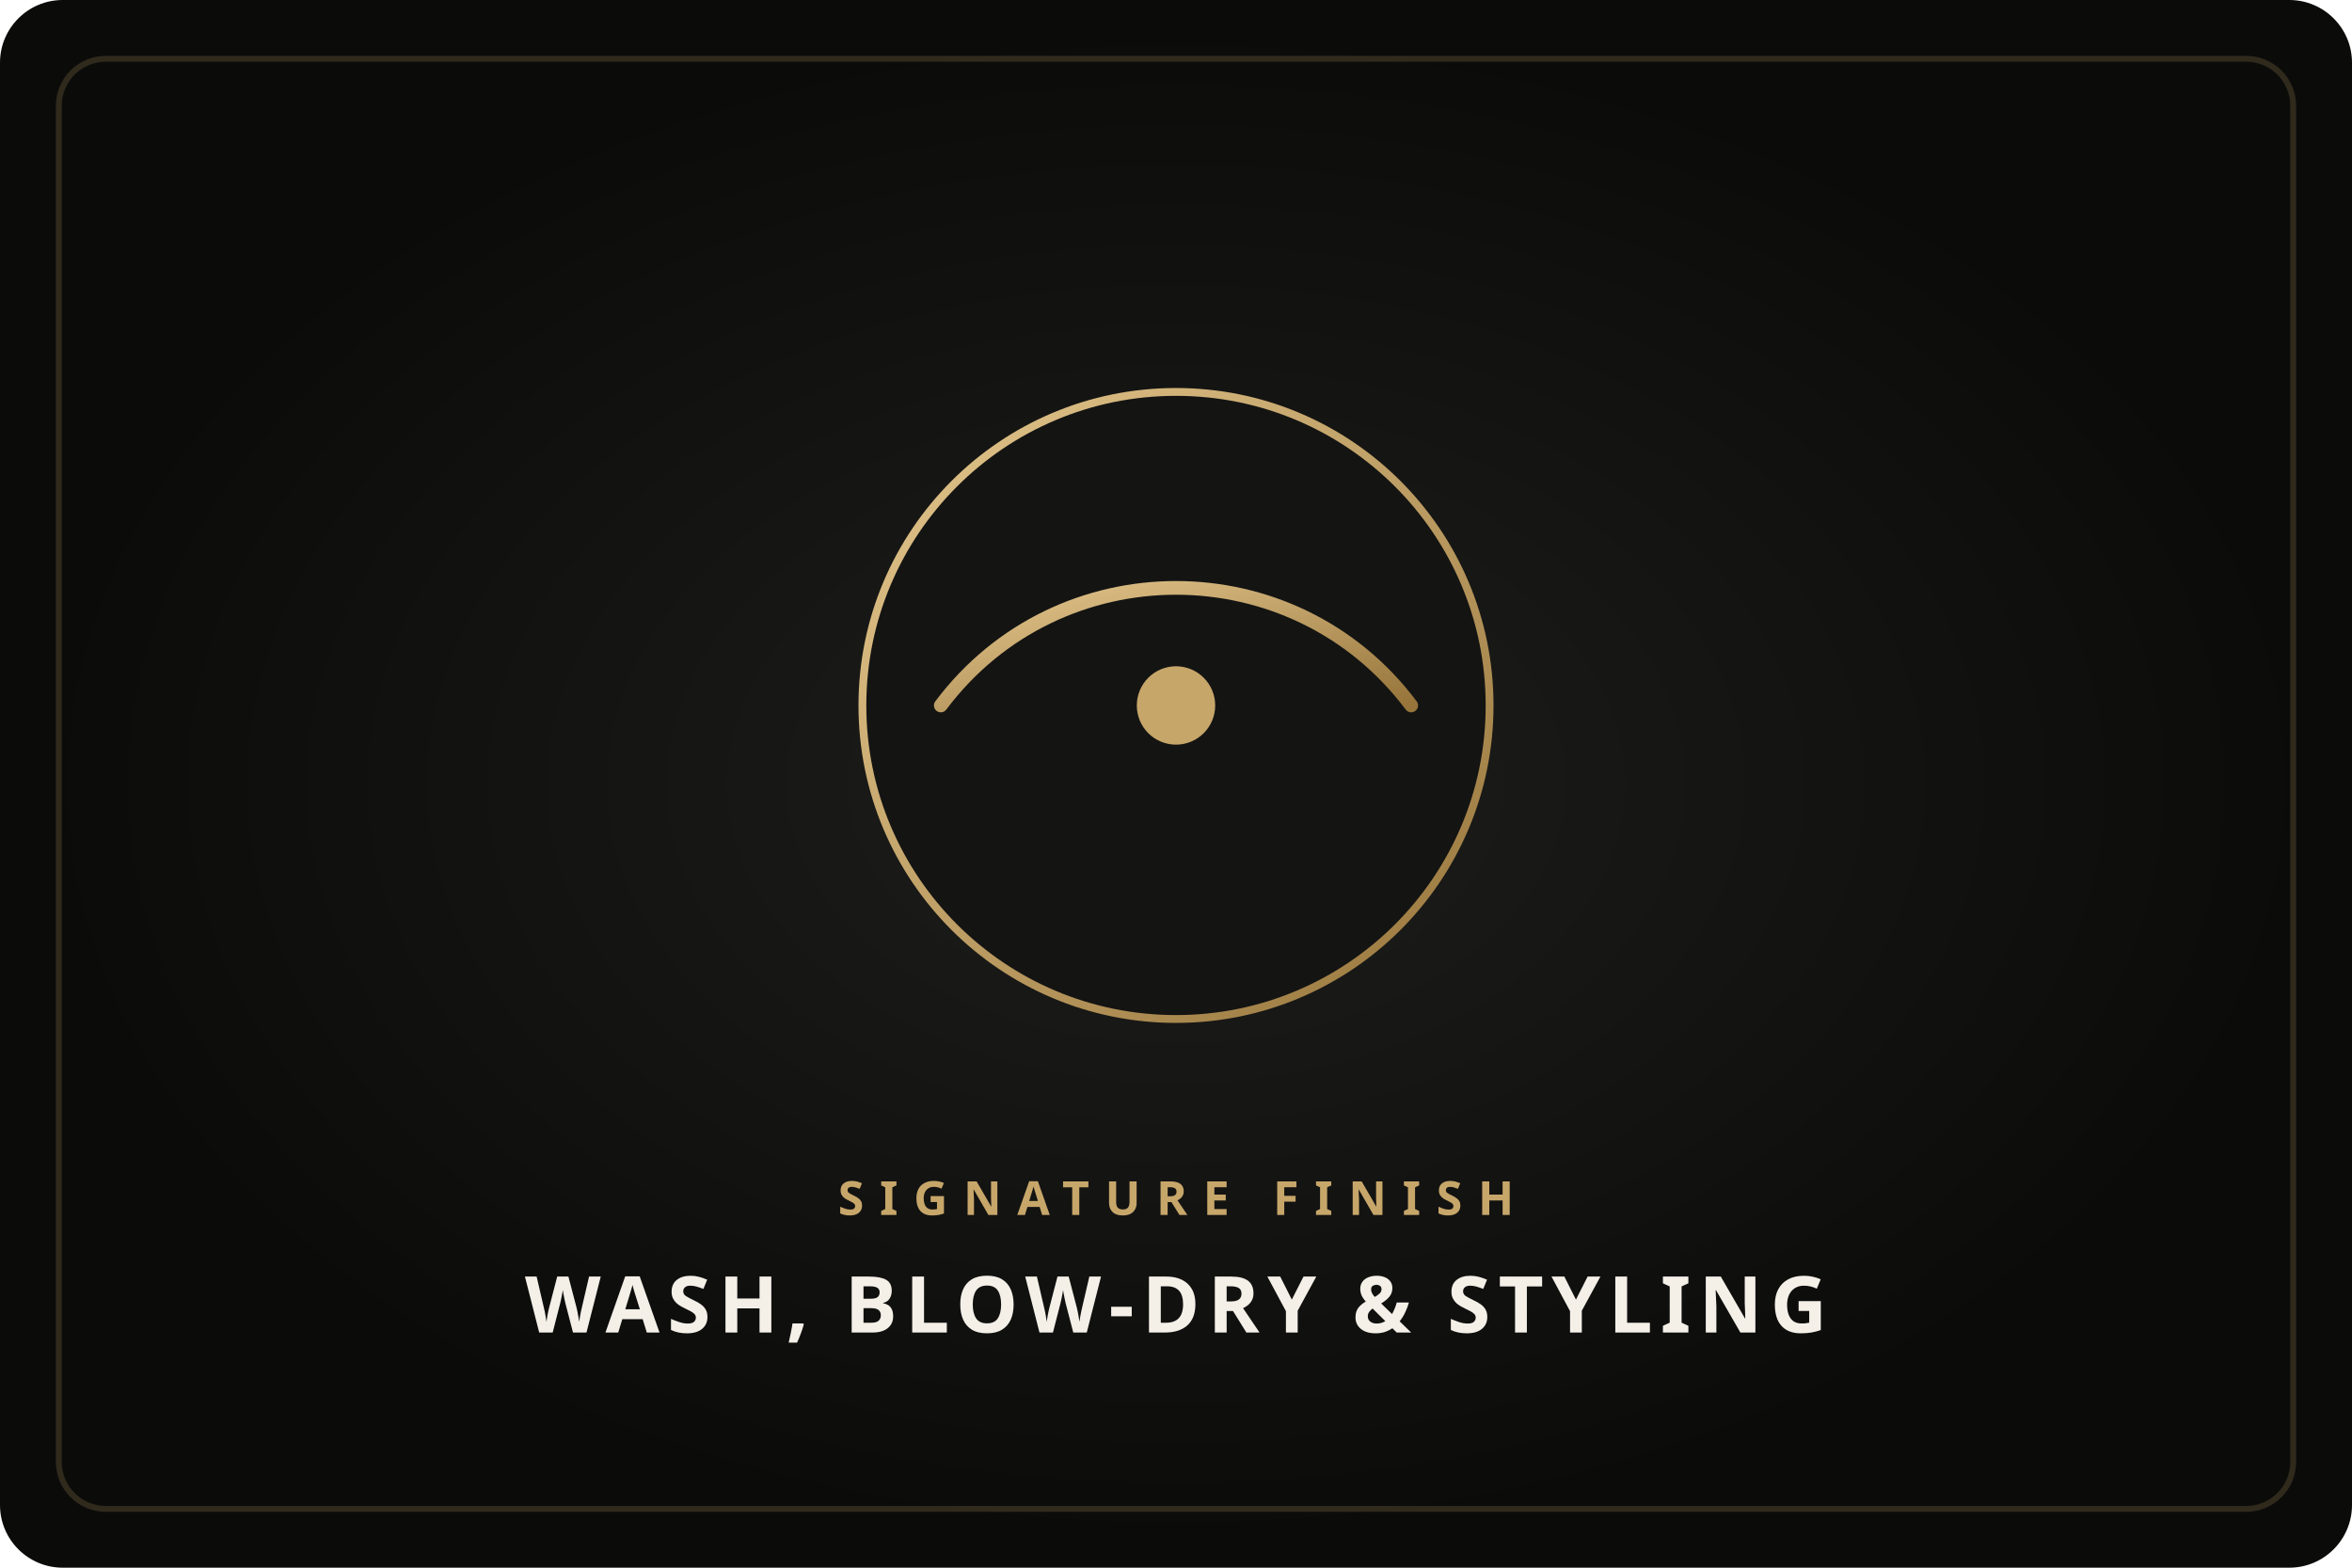
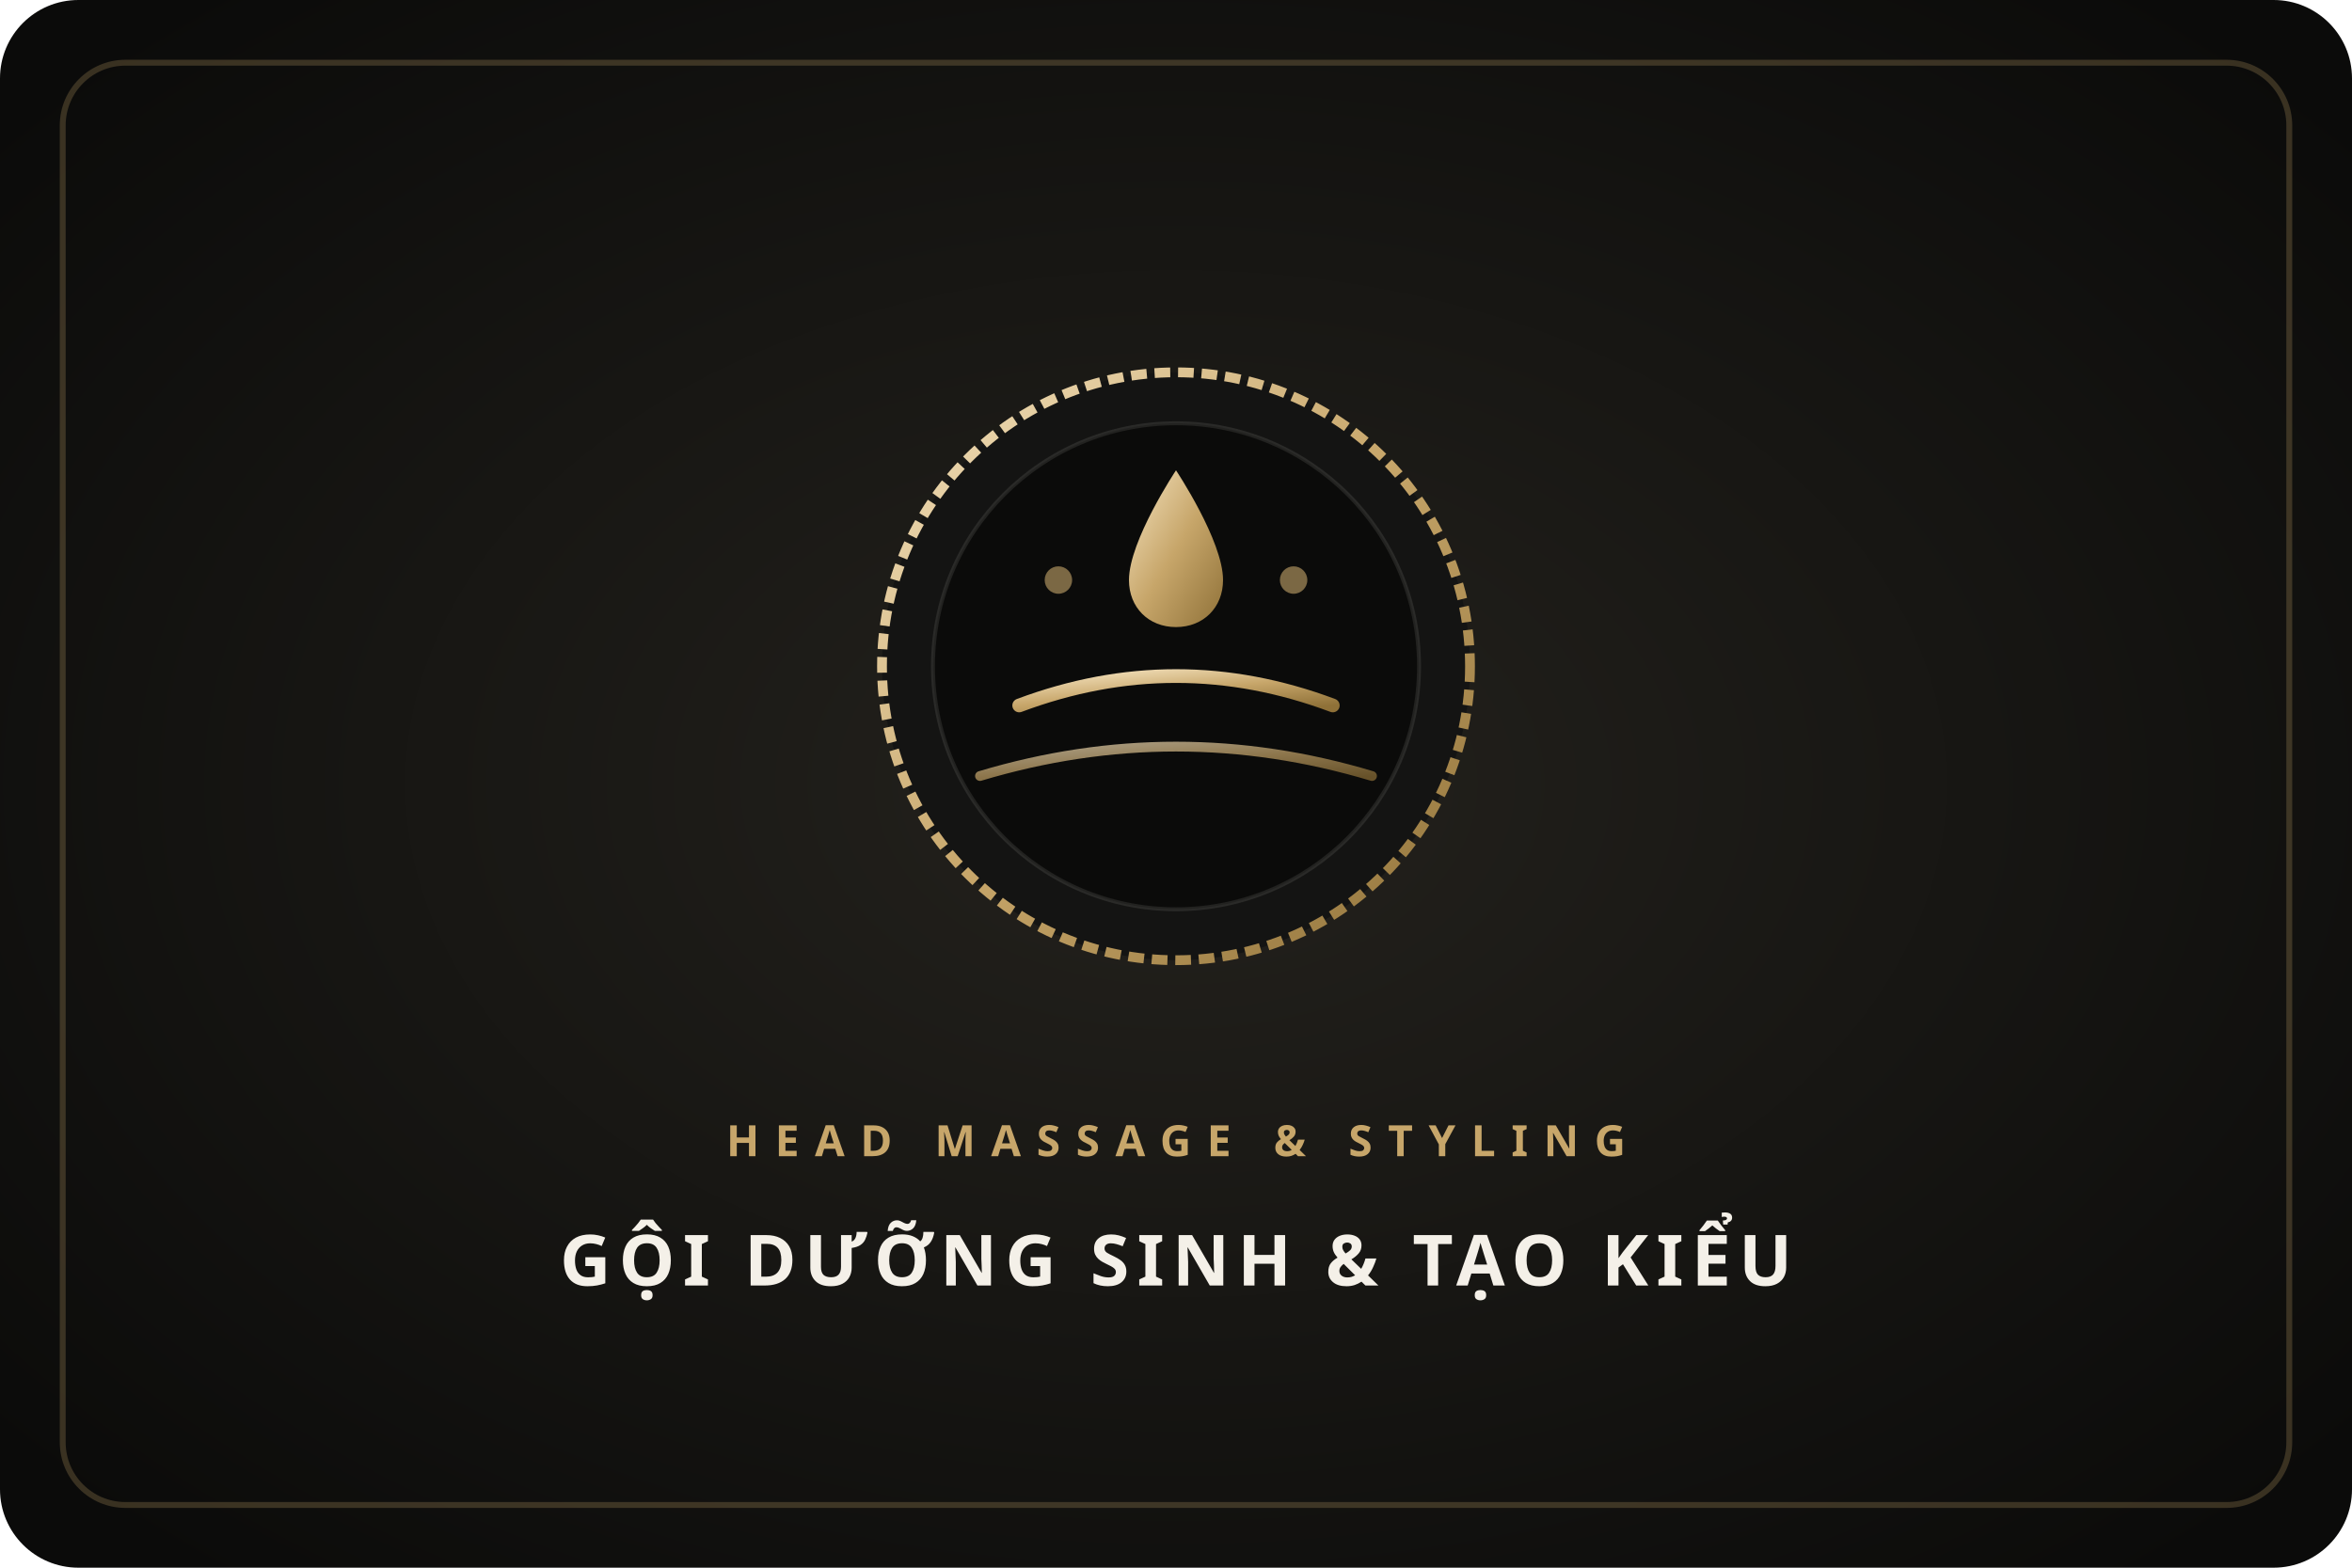
<svg xmlns="http://www.w3.org/2000/svg" viewBox="0 0 600 400" width="600" height="400">
  <defs>
-     <radialGradient id="srvGlow5" cx="50%" cy="50%" r="60%">
-       <stop offset="0%" stop-color="#1E1E1C" />
-       <stop offset="80%" stop-color="#0B0B0A" />
+     <radialGradient id="srvGlow5" cx="50%" cy="50%" r="65%">
+       <stop offset="0%" stop-color="#24221D" />
+       <stop offset="100%" stop-color="#0B0B0A" />
    </radialGradient>
-     <linearGradient id="gold" x1="0%" y1="0%" x2="100%" y2="100%">
-       <stop offset="0%" stop-color="#E5C88F" />
-       <stop offset="100%" stop-color="#96743A" />
+     <linearGradient id="goldGrad5" x1="0%" y1="0%" x2="100%" y2="100%">
+       <stop offset="0%" stop-color="#F4E2BE" />
+       <stop offset="50%" stop-color="#C7A66A" />
+       <stop offset="100%" stop-color="#8F7138" />
    </linearGradient>
  </defs>
-   <rect width="600" height="400" rx="16" fill="url(#srvGlow5)" />
-   <rect x="15" y="15" width="570" height="370" rx="12" fill="none" stroke="rgba(199,166,106,0.2)" stroke-width="1.5" />
-   <circle cx="300" cy="180" r="80" fill="#141413" stroke="url(#gold)" stroke-width="2" />
-   <path d="M240 180 C270 140, 330 140, 360 180" fill="none" stroke="url(#gold)" stroke-width="3.5" stroke-linecap="round" />
-   <circle cx="300" cy="180" r="10" fill="#C7A66A" />
-   <text x="300" y="310" text-anchor="middle" font-family="'Manrope', sans-serif" font-size="12" font-weight="700" letter-spacing="4" fill="#C7A66A">SIGNATURE FINISH</text>
-   <text x="300" y="340" text-anchor="middle" font-family="'Manrope', sans-serif" font-size="20" font-weight="900" letter-spacing="2" fill="#F4F0E8">WASH, BLOW-DRY &amp; STYLING</text>
+   <rect width="600" height="400" rx="20" fill="url(#srvGlow5)" />
+   <rect x="16" y="16" width="568" height="368" rx="16" fill="none" stroke="rgba(199,166,106,0.25)" stroke-width="1.5" />
+   <circle cx="300" cy="170" r="75" fill="#141413" stroke="url(#goldGrad5)" stroke-width="2.5" stroke-dasharray="4 2" />
+   <circle cx="300" cy="170" r="62" fill="#0B0B0A" stroke="rgba(244,240,232,0.1)" stroke-width="1" />
+   <path d="M300 120 C300 120, 288 138, 288 148 C288 155, 293 160, 300 160 C307 160, 312 155, 312 148 C312 138, 300 120, 300 120 Z" fill="url(#goldGrad5)" />
+   <path d="M260 180 Q300 165 340 180" fill="none" stroke="url(#goldGrad5)" stroke-width="3.5" stroke-linecap="round" />
+   <path d="M250 198 Q300 183 350 198" fill="none" stroke="url(#goldGrad5)" stroke-width="2.5" stroke-linecap="round" stroke-opacity="0.7" />
+   <circle cx="270" cy="148" r="3.5" fill="#C7A66A" opacity="0.6" />
+   <circle cx="330" cy="148" r="3.5" fill="#C7A66A" opacity="0.6" />
+   <text x="300" y="295" text-anchor="middle" font-family="'Be Vietnam Pro', system-ui, sans-serif" font-size="11" font-weight="700" letter-spacing="4" fill="#C7A66A">HEAD MASSAGE &amp; STYLING</text>
+   <text x="300" y="328" text-anchor="middle" font-family="'Be Vietnam Pro', system-ui, sans-serif" font-size="18" font-weight="900" letter-spacing="2" fill="#F4F0E8">GỘI DƯỠNG SINH &amp; TẠO KIỂU</text>
</svg>
